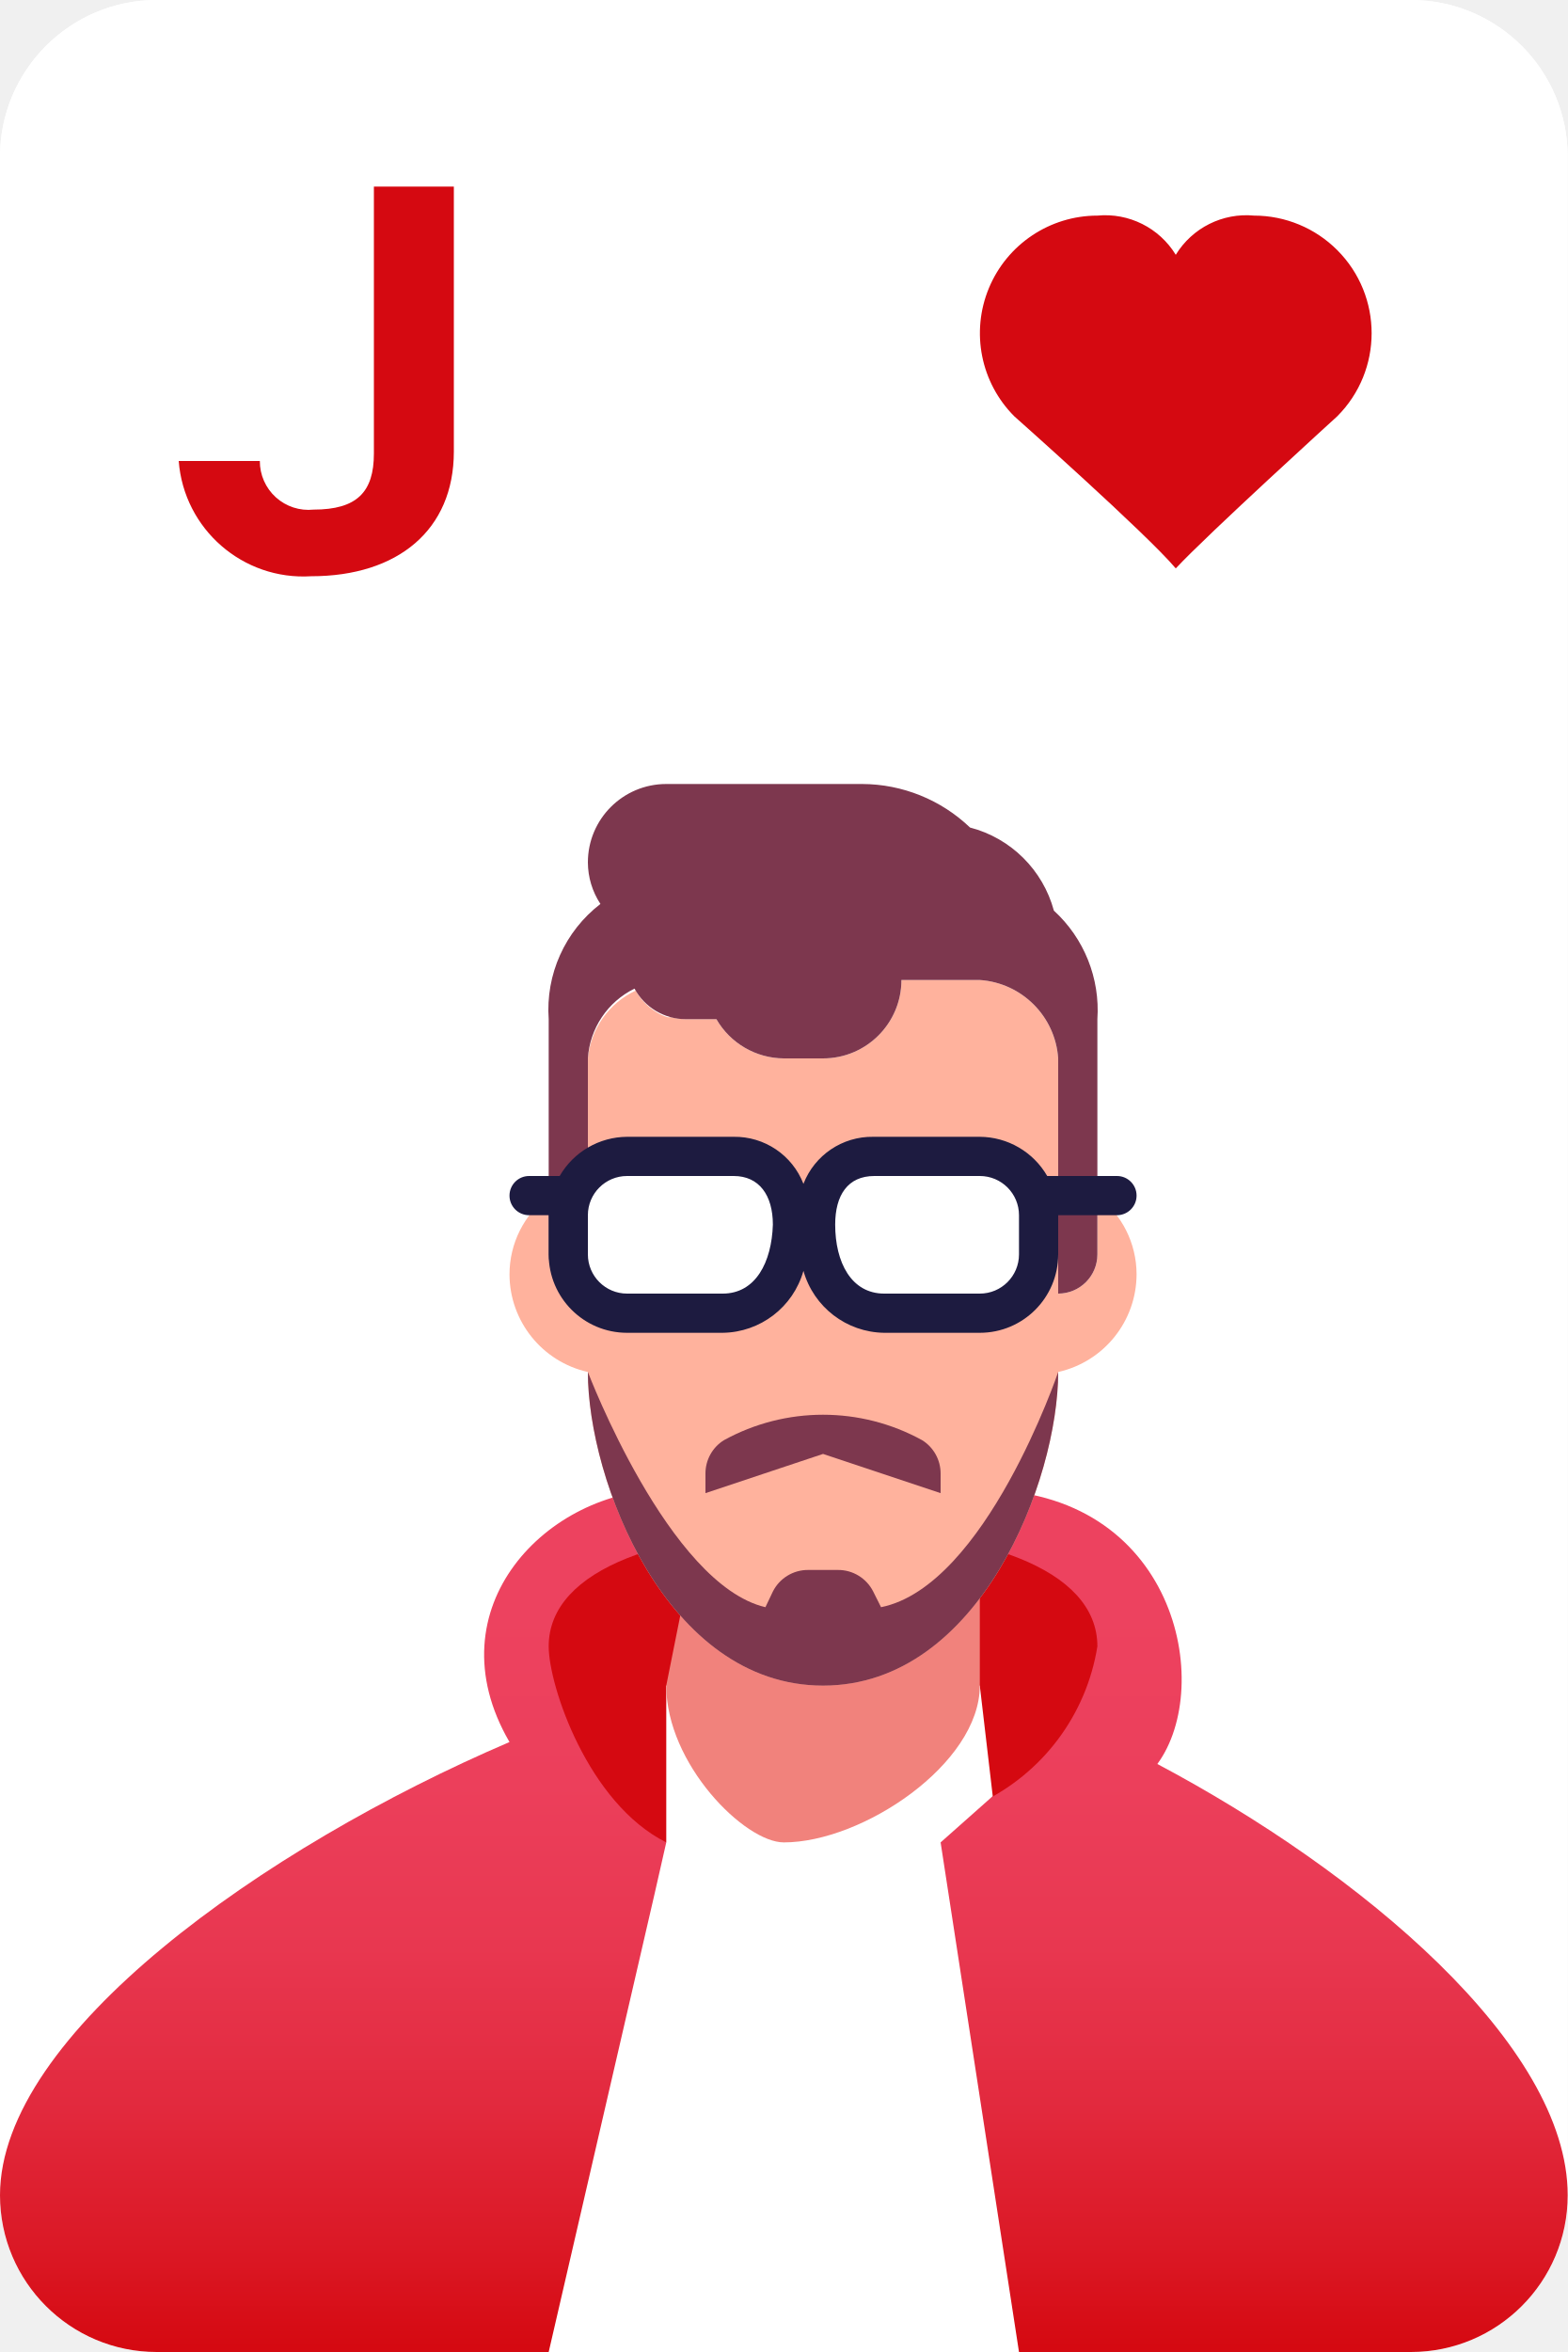
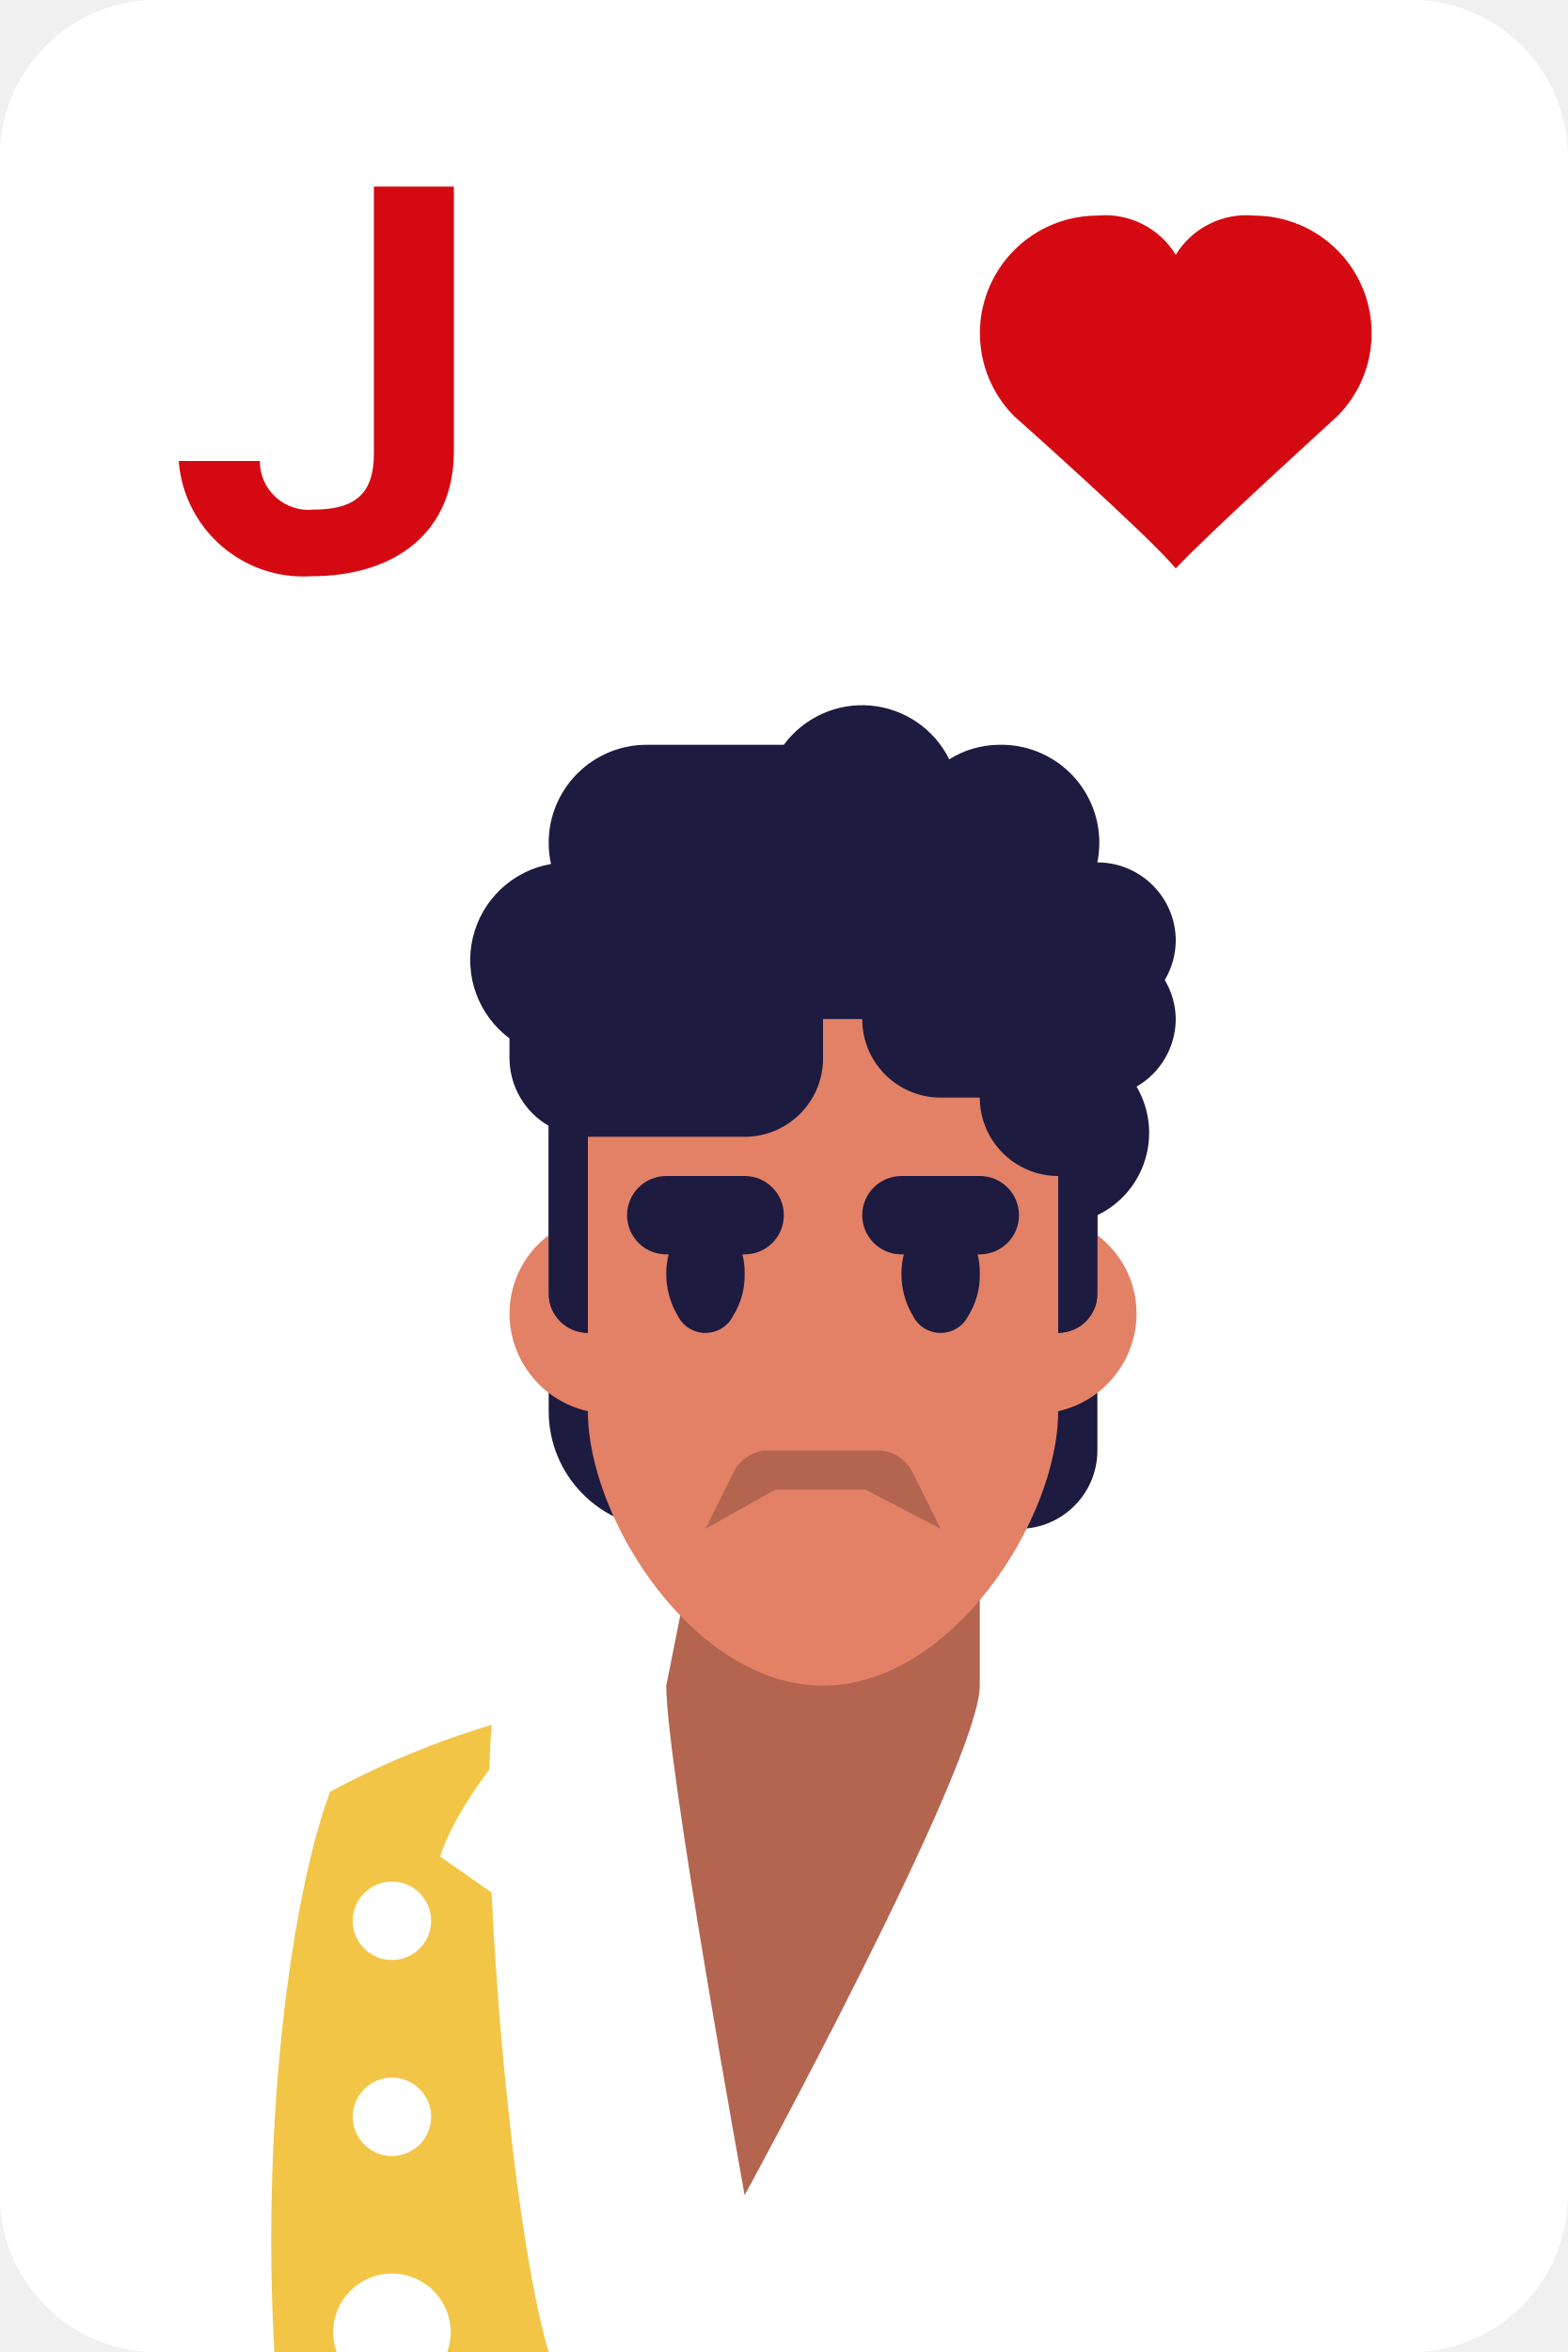
<svg xmlns="http://www.w3.org/2000/svg" viewBox="0 0 40 60">
  <defs>
-     <linearGradient id="svg_card_hearths_jack_1" x1="20" y1="41" x2="20" y2="59.87" gradientUnits="userSpaceOnUse">
+     <linearGradient id="svg_card_hearths_jack_1" x1="20" y1="37.52" x2="20" y2="58.66" gradientUnits="userSpaceOnUse">
      <stop offset="0" stop-color="#ed425f" />
      <stop offset=".24" stop-color="#ec3f5b" />
      <stop offset=".46" stop-color="#e83750" />
      <stop offset=".68" stop-color="#e2293d" />
      <stop offset=".89" stop-color="#da1622" />
      <stop offset="1" stop-color="#d50911" />
    </linearGradient>
  </defs>
  <rect width="40" height="60" rx="4" fill="#fff" />
  <rect width="40" height="60" rx="4" fill="#fff" />
-   <path d="M11.58 4.76v6.76c0 2-1.43 3.18-3.64 3.18a3.19 3.19 0 01-3.38-2.94h2.07A1.24 1.24 0 008 13c1.11 0 1.54-.45 1.54-1.43V4.76z" fill="#d50911" />
-   <path d="M34.12 6.38A3 3 0 0032 5.5a2.11 2.11 0 00-2 1 2.11 2.11 0 00-2-1 3 3 0 00-2.12 5.12s3.38 3 4.12 3.88c.82-.88 4.12-3.88 4.12-3.88a3 3 0 000-4.24z" fill="#d50911" />
-   <path d="M0 56a4 4 0 004 4h32a4 4 0 004-4c0-3.84-5.3-8.26-10.47-11C31 43 30 38 25 38h-8c-3 0-6 3-4 6.44C6.72 47.13 0 51.9 0 56z" fill="url(#svg_card_hearths_jack_1)" />
-   <path d="M25 46c-1 .48-2.32 2-4 2a8.12 8.12 0 01-4-1c-2-1-3-4-3-5 0-2 3-3 7-3s7 1 7 3a5.36 5.36 0 01-3 4z" fill="#d50911" />
-   <path d="M25 43l.33 2.82L24 47l2 13H14l2.7-11.68L17 47v-4h8z" fill="#fff" />
-   <path d="M18 38h7v5c0 2-3 4-5 4-1 0-3-2-3-4z" fill="#f1827c" />
-   <path d="M28 30.51V32a1 1 0 01-1 1v-6a2.15 2.15 0 00-2-2h-2a2 2 0 01-2 2h-1a2 2 0 01-1.72-1h-.78a1.5 1.5 0 01-.37-.05h-.09a1.08 1.08 0 01-.29-.13 1.47 1.47 0 01-.53-.55A2.13 2.13 0 0015 27v6a1 1 0 01-1-1v-1.49a2.5 2.5 0 00-1 2A2.56 2.56 0 0015 35c0 2.76 2 8 6 8s6-5.24 6-8a2.56 2.56 0 002-2.5 2.5 2.5 0 00-1-1.99z" fill="#ffb29d" />
-   <path d="M26.89 23.23a3 3 0 00-2.14-2.12A4 4 0 0022 20h-5a2 2 0 00-2 2 1.94 1.94 0 00.32 1.06A3.4 3.4 0 0014 26v6a1 1 0 001 1v-6a2.13 2.13 0 011.19-1.78 1.49 1.49 0 001.31.78h.78A2 2 0 0020 27h1a2 2 0 002-2h2a2.15 2.15 0 012 2v6a1 1 0 001-1v-6a3.44 3.44 0 00-1.11-2.77z" fill="#7d374e" />
-   <path d="M16 33.5a1.5 1.5 0 01-1.5-1.5v-1a1.5 1.5 0 011.5-1.5h2.72c.71 0 1.47.46 1.47 1.74s-.7 2.26-1.75 2.26zm6.56 0c-1 0-1.75-.91-1.75-2.26s.76-1.74 1.47-1.74H25a1.5 1.5 0 011.5 1.5v1a1.5 1.5 0 01-1.5 1.5z" fill="#fff" />
-   <path d="M28.5 30h-1.78A2 2 0 0025 29h-2.72a1.88 1.88 0 00-1.78 1.2 1.88 1.88 0 00-1.78-1.2H16a2 2 0 00-1.72 1h-.78a.5.5 0 000 1h.5v1a2 2 0 002 2h2.44a2.17 2.17 0 002.06-1.58A2.17 2.17 0 0022.56 34H25a2 2 0 002-2v-1h1.5a.5.5 0 000-1zm-10.06 3H16a1 1 0 01-1-1v-1a1 1 0 011-1h2.72c.65 0 1 .49 1 1.24-.03.96-.44 1.76-1.28 1.76zM26 32a1 1 0 01-1 1h-2.44c-.84 0-1.25-.8-1.25-1.76 0-.75.32-1.24 1-1.24H25a1 1 0 011 1z" fill="#1d1b40" />
-   <path d="M24 38.09l-3-1-3 1v-.5a1 1 0 01.47-.85 5.25 5.25 0 015.06 0 1 1 0 01.47.85z" fill="#7d374e" />
-   <path d="M22.48 41l-.2-.4a1 1 0 00-.9-.55h-.76a1 1 0 00-.9.55l-.19.4c-2.47-.58-4.53-6-4.53-6 0 2.76 2 8 6 8s6-5.24 6-8c0 0-1.85 5.46-4.52 6z" fill="#7d374e" />
+   <path d="M11.58 4.76v6.76c0 2-1.43 3.18-3.64 3.18a3.19 3.19 0 01-3.38-2.94h2.07A1.24 1.24 0 008 13c1.11 0 1.54-.45 1.54-1.43V4.76zm22.54 1.62A3 3 0 0032 5.5a2.11 2.11 0 00-2 1 2.11 2.11 0 00-2-1 3 3 0 00-2.12 5.12s3.38 3 4.12 3.88c.82-.88 4.12-3.88 4.12-3.88a3 3 0 000-4.24z" fill="#d50911" />
+   <path d="M0 56a4 4 0 004 4h32a4 4 0 004-4c0-5.31-3.7-9.06-11-11.93C30 43 31.37 40.5 31 40c-.61-.81-4-3-10-3s-9.17 2.25-10 3c-.66.59 1 3 1.55 4C5.72 46.16 0 51.08 0 56z" fill="url(#svg_card_hearths_ace_1)" />
+   <path d="M12.55 44C12.24 47 13 56.68 14 60H7c-.34-6.06.46-11.69 1.42-14.29A21.7 21.7 0 0112.55 44z" fill="#f2c546" />
+   <circle cx="10" cy="49" r="1" fill="#fff" />
+   <circle cx="10" cy="54" r="1" fill="#fff" />
+   <path d="M10 58a1.5 1.5 0 00-1.5 1.5 1.39 1.39 0 00.09.5h2.82a1.39 1.39 0 00.09-.5A1.5 1.5 0 0010 58zm15-18a21.77 21.77 0 015 8l-5 2-4 10h-4l-2-10-3.77-2.64C12 45 15.56 41.59 18 40z" fill="#fff" />
+   <path d="M14 27h14v10a2 2 0 01-2 2h-9a3 3 0 01-3-3v-9z" fill="#1d1b40" />
+   <path d="M18 38h7v5c0 2-6 13-6 13s-2-11-2-13z" fill="#b36550" />
+   <path d="M28 31.51V33a1 1 0 01-1 1v-6a2.15 2.15 0 00-2-2h-8a1.94 1.94 0 00-2 2v6a1 1 0 01-1-1v-1.49a2.5 2.5 0 00-1 2A2.56 2.56 0 0015 36c0 2.76 2.72 7 6 7s6-4.24 6-7a2.56 2.56 0 002-2.5 2.5 2.5 0 00-1-1.99z" fill="#e38166" />
+   <path d="M19 32.5a1.94 1.94 0 01-.29 1.06.79.79 0 01-1.42 0 2.08 2.08 0 010-2.12.79.79 0 011.42 0A1.94 1.94 0 0119 32.5zm6 0a1.94 1.94 0 01-.29 1.06.79.79 0 01-1.42 0 2.08 2.08 0 010-2.12.79.79 0 011.42 0A1.94 1.94 0 0125 32.5z" fill="#1d1b40" />
+   <path d="M19 32h-2a1 1 0 01-1-1 1 1 0 011-1h2a1 1 0 011 1 1 1 0 01-1 1zm6 0h-2a1 1 0 01-1-1 1 1 0 011-1h2a1 1 0 011 1 1 1 0 01-1 1z" fill="#1d1b40" />
+   <path d="M30 24a2 2 0 00-2-2 2.73 2.73 0 00.05-.5A2.5 2.5 0 0025.5 19a2.43 2.43 0 00-1.28.37A2.48 2.48 0 0020 19h-3.5a2.5 2.5 0 00-2.5 2.5 2.35 2.35 0 00.06.54A2.49 2.49 0 0013 26.49V27a2 2 0 001 1.72V33a1 1 0 001 1v-5h4a2 2 0 002-2v-1h1a2 2 0 002 2h1a2 2 0 002 2v4a1 1 0 001-1v-2a2.33 2.33 0 001-3.28A2 2 0 0030 26a2 2 0 00-.28-1 2 2 0 00.28-1z" fill="#1d1b40" />
+   <path d="M22.38 37h-2.76a1 1 0 00-.9.55L18 39l1.78-1h2.3L24 39l-.72-1.45a1 1 0 00-.9-.55z" fill="#b36550" />
</svg>
